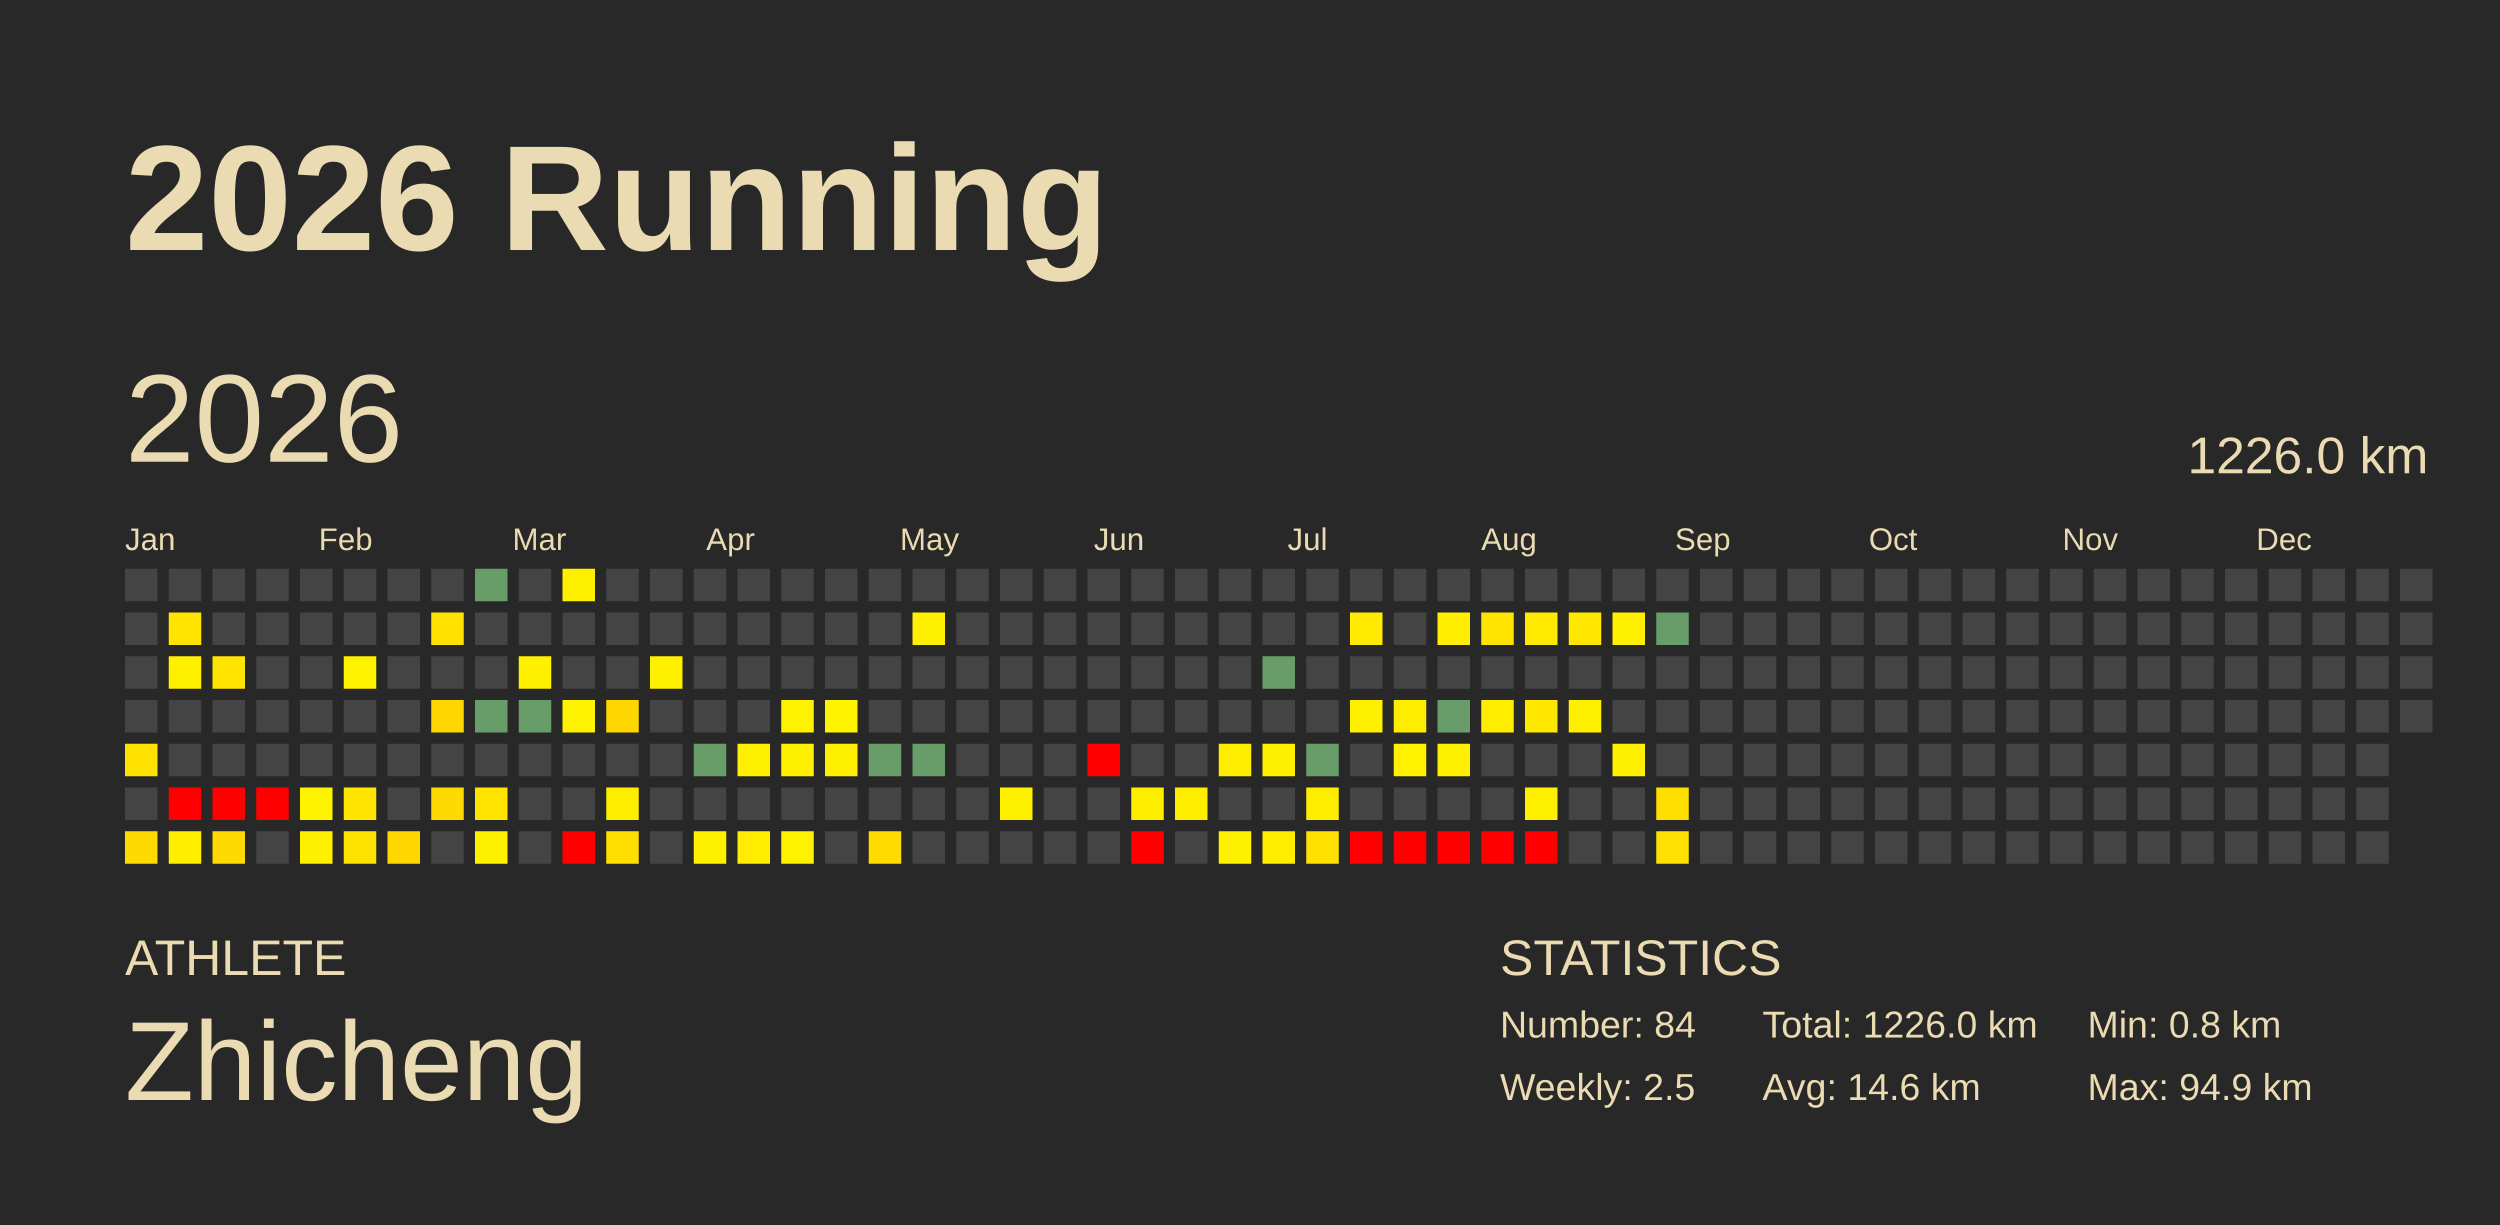
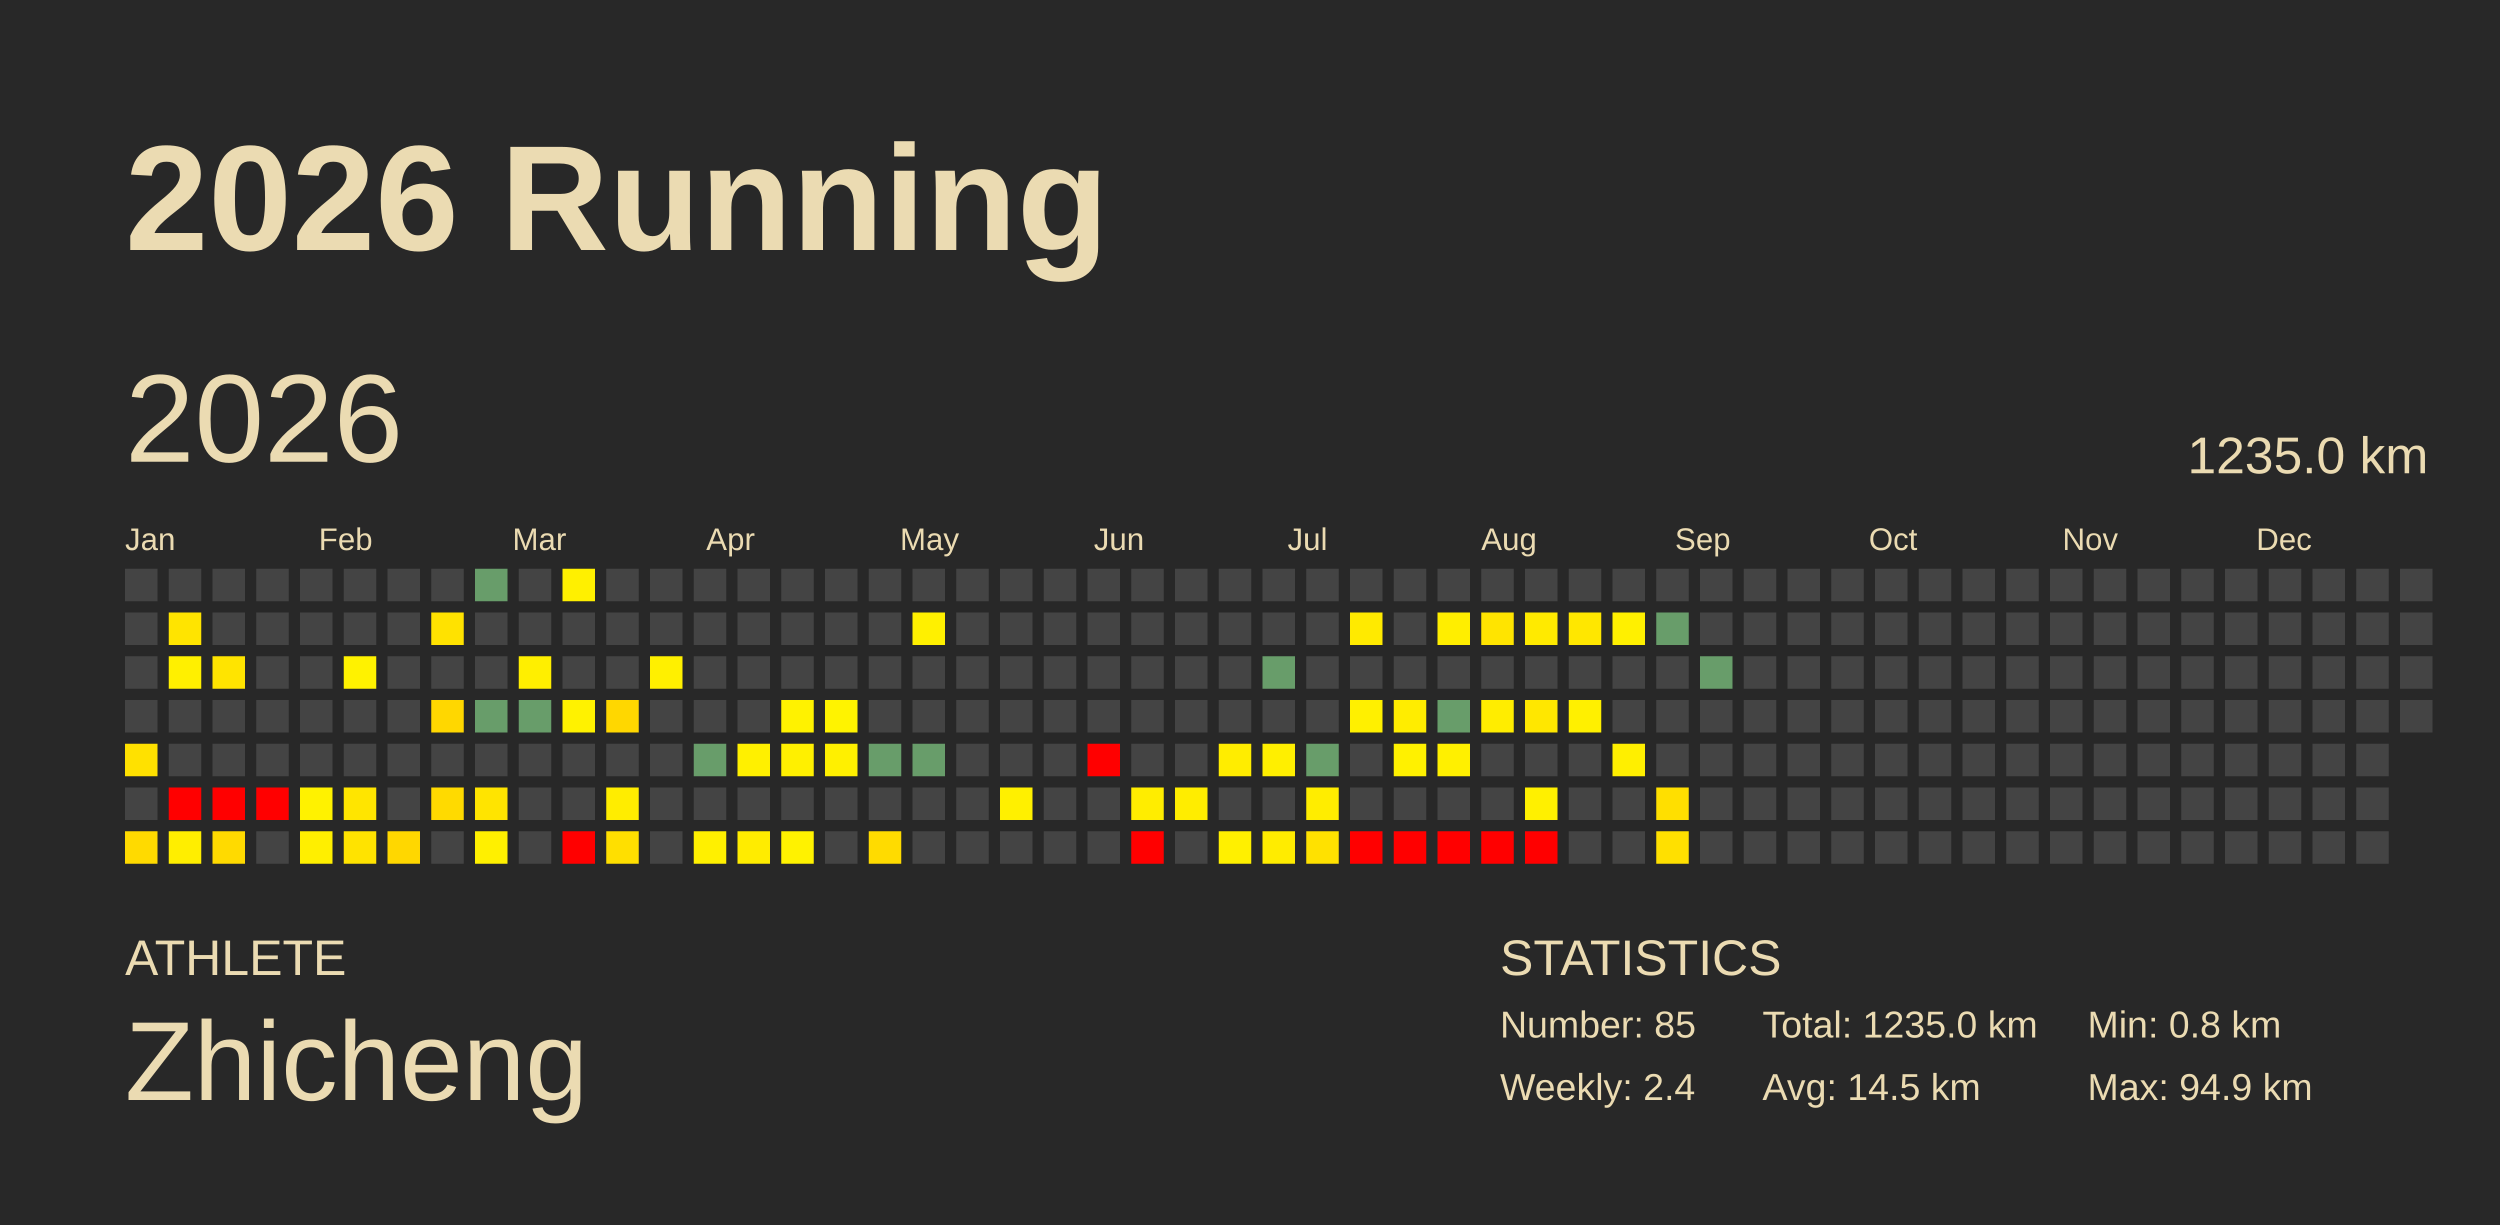
<svg xmlns="http://www.w3.org/2000/svg" baseProfile="full" height="98mm" version="1.1" viewBox="0,0,200,98" width="200mm">
  <defs />
  <rect fill="#282828" height="98" width="200" x="0" y="0" />
  <text fill="#ebdbb2" style="font-size:12px; font-family:Arial; font-weight:bold;" x="10" y="20">2026 Running</text>
  <text fill="#ebdbb2" style="font-size:4px; font-family:Arial" x="10" y="78">ATHLETE</text>
  <text fill="#ebdbb2" style="font-size:9px; font-family:Arial" x="10" y="88">Zhicheng</text>
  <text fill="#ebdbb2" style="font-size:4px; font-family:Arial" x="120" y="78">STATISTICS</text>
-   <text fill="#ebdbb2" style="font-size:3px; font-family:Arial" x="120" y="83">Number: 84</text>
-   <text fill="#ebdbb2" style="font-size:3px; font-family:Arial" x="120" y="88">Weekly: 2.5</text>
-   <text fill="#ebdbb2" style="font-size:3px; font-family:Arial" x="141" y="83">Total: 1226.0 km</text>
-   <text fill="#ebdbb2" style="font-size:3px; font-family:Arial" x="141" y="88">Avg: 14.6 km</text>
+   <text fill="#ebdbb2" style="font-size:3px; font-family:Arial" x="120" y="83">Number: 85</text>
+   <text fill="#ebdbb2" style="font-size:3px; font-family:Arial" x="120" y="88">Weekly: 2.4</text>
+   <text fill="#ebdbb2" style="font-size:3px; font-family:Arial" x="141" y="83">Total: 1235.0 km</text>
+   <text fill="#ebdbb2" style="font-size:3px; font-family:Arial" x="141" y="88">Avg: 14.5 km</text>
  <text fill="#ebdbb2" style="font-size:3px; font-family:Arial" x="167" y="83">Min: 0.8 km</text>
  <text fill="#ebdbb2" style="font-size:3px; font-family:Arial" x="167" y="88">Max: 94.9 km</text>
  <text dominant-baseline="hanging" fill="#ebdbb2" style="font-size:10.0px; font-family:Arial;" x="10" y="30">2026</text>
-   <text dominant-baseline="hanging" fill="#ebdbb2" style="font-size:4.125px; font-family:Arial;" x="175" y="35">1226.0 km</text>
+   <text dominant-baseline="hanging" fill="#ebdbb2" style="font-size:4.125px; font-family:Arial;" x="175" y="35">1235.0 km</text>
  <text fill="#ebdbb2" style="font-size:2.5px; font-family:Arial" x="10.0" y="44">Jan</text>
  <text fill="#ebdbb2" style="font-size:2.5px; font-family:Arial" x="25.5" y="44">Feb</text>
  <text fill="#ebdbb2" style="font-size:2.5px; font-family:Arial" x="41.0" y="44">Mar</text>
  <text fill="#ebdbb2" style="font-size:2.5px; font-family:Arial" x="56.5" y="44">Apr</text>
  <text fill="#ebdbb2" style="font-size:2.5px; font-family:Arial" x="72.0" y="44">May</text>
  <text fill="#ebdbb2" style="font-size:2.5px; font-family:Arial" x="87.5" y="44">Jun</text>
  <text fill="#ebdbb2" style="font-size:2.5px; font-family:Arial" x="103.0" y="44">Jul</text>
  <text fill="#ebdbb2" style="font-size:2.5px; font-family:Arial" x="118.5" y="44">Aug</text>
  <text fill="#ebdbb2" style="font-size:2.5px; font-family:Arial" x="134.0" y="44">Sep</text>
  <text fill="#ebdbb2" style="font-size:2.5px; font-family:Arial" x="149.5" y="44">Oct</text>
  <text fill="#ebdbb2" style="font-size:2.5px; font-family:Arial" x="165.0" y="44">Nov</text>
  <text fill="#ebdbb2" style="font-size:2.5px; font-family:Arial" x="180.5" y="44">Dec</text>
  <rect fill="#444444" height="2.6" width="2.6" x="10.0" y="45.5" />
  <rect fill="#444444" height="2.6" width="2.6" x="10.0" y="49.0" />
  <rect fill="#444444" height="2.6" width="2.6" x="10.0" y="52.5" />
  <rect fill="#444444" height="2.6" width="2.6" x="10.0" y="56.0" />
  <rect fill="#ffe100" height="2.6" width="2.6" x="10.0" y="59.5" />
  <rect fill="#444444" height="2.6" width="2.6" x="10.0" y="63.0" />
  <rect fill="#ffda00" height="2.6" width="2.6" x="10.0" y="66.5" />
  <rect fill="#444444" height="2.6" width="2.6" x="13.5" y="45.5" />
  <rect fill="#ffe400" height="2.6" width="2.6" x="13.5" y="49.0" />
  <rect fill="#fff000" height="2.6" width="2.6" x="13.5" y="52.5" />
  <rect fill="#444444" height="2.6" width="2.6" x="13.5" y="56.0" />
  <rect fill="#444444" height="2.6" width="2.6" x="13.5" y="59.5" />
  <rect fill="red" height="2.6" width="2.6" x="13.5" y="63.0" />
  <rect fill="#ffee00" height="2.6" width="2.6" x="13.5" y="66.5" />
  <rect fill="#444444" height="2.6" width="2.6" x="17.0" y="45.5" />
  <rect fill="#444444" height="2.6" width="2.6" x="17.0" y="49.0" />
  <rect fill="#ffe400" height="2.6" width="2.6" x="17.0" y="52.5" />
  <rect fill="#444444" height="2.6" width="2.6" x="17.0" y="56.0" />
  <rect fill="#444444" height="2.6" width="2.6" x="17.0" y="59.5" />
  <rect fill="red" height="2.6" width="2.6" x="17.0" y="63.0" />
  <rect fill="#ffda00" height="2.6" width="2.6" x="17.0" y="66.5" />
  <rect fill="#444444" height="2.6" width="2.6" x="20.5" y="45.5" />
  <rect fill="#444444" height="2.6" width="2.6" x="20.5" y="49.0" />
  <rect fill="#444444" height="2.6" width="2.6" x="20.5" y="52.5" />
  <rect fill="#444444" height="2.6" width="2.6" x="20.5" y="56.0" />
  <rect fill="#444444" height="2.6" width="2.6" x="20.5" y="59.5" />
  <rect fill="red" height="2.6" width="2.6" x="20.5" y="63.0" />
  <rect fill="#444444" height="2.6" width="2.6" x="20.5" y="66.5" />
  <rect fill="#444444" height="2.6" width="2.6" x="24.0" y="45.5" />
  <rect fill="#444444" height="2.6" width="2.6" x="24.0" y="49.0" />
  <rect fill="#444444" height="2.6" width="2.6" x="24.0" y="52.5" />
  <rect fill="#444444" height="2.6" width="2.6" x="24.0" y="56.0" />
  <rect fill="#444444" height="2.6" width="2.6" x="24.0" y="59.5" />
  <rect fill="#fff200" height="2.6" width="2.6" x="24.0" y="63.0" />
  <rect fill="#ffef00" height="2.6" width="2.6" x="24.0" y="66.5" />
  <rect fill="#444444" height="2.6" width="2.6" x="27.5" y="45.5" />
  <rect fill="#444444" height="2.6" width="2.6" x="27.5" y="49.0" />
  <rect fill="#fff200" height="2.6" width="2.6" x="27.5" y="52.5" />
  <rect fill="#444444" height="2.6" width="2.6" x="27.5" y="56.0" />
  <rect fill="#444444" height="2.6" width="2.6" x="27.5" y="59.5" />
  <rect fill="#ffe500" height="2.6" width="2.6" x="27.5" y="63.0" />
  <rect fill="#ffe300" height="2.6" width="2.6" x="27.5" y="66.5" />
  <rect fill="#444444" height="2.6" width="2.6" x="31.0" y="45.5" />
  <rect fill="#444444" height="2.6" width="2.6" x="31.0" y="49.0" />
  <rect fill="#444444" height="2.6" width="2.6" x="31.0" y="52.5" />
  <rect fill="#444444" height="2.6" width="2.6" x="31.0" y="56.0" />
  <rect fill="#444444" height="2.6" width="2.6" x="31.0" y="59.5" />
  <rect fill="#444444" height="2.6" width="2.6" x="31.0" y="63.0" />
  <rect fill="#ffd700" height="2.6" width="2.6" x="31.0" y="66.5" />
  <rect fill="#444444" height="2.6" width="2.6" x="34.5" y="45.5" />
  <rect fill="#ffe200" height="2.6" width="2.6" x="34.5" y="49.0" />
  <rect fill="#444444" height="2.6" width="2.6" x="34.5" y="52.5" />
  <rect fill="#ffd700" height="2.6" width="2.6" x="34.5" y="56.0" />
  <rect fill="#444444" height="2.6" width="2.6" x="34.5" y="59.5" />
  <rect fill="#ffda00" height="2.6" width="2.6" x="34.5" y="63.0" />
  <rect fill="#444444" height="2.6" width="2.6" x="34.5" y="66.5" />
  <rect fill="#689d6a" height="2.6" width="2.6" x="38.0" y="45.5" />
  <rect fill="#444444" height="2.6" width="2.6" x="38.0" y="49.0" />
  <rect fill="#444444" height="2.6" width="2.6" x="38.0" y="52.5" />
  <rect fill="#689d6a" height="2.6" width="2.6" x="38.0" y="56.0" />
  <rect fill="#444444" height="2.6" width="2.6" x="38.0" y="59.5" />
  <rect fill="#ffe400" height="2.6" width="2.6" x="38.0" y="63.0" />
  <rect fill="#fff000" height="2.6" width="2.6" x="38.0" y="66.5" />
  <rect fill="#444444" height="2.6" width="2.6" x="41.5" y="45.5" />
  <rect fill="#444444" height="2.6" width="2.6" x="41.5" y="49.0" />
  <rect fill="#ffef00" height="2.6" width="2.6" x="41.5" y="52.5" />
  <rect fill="#689d6a" height="2.6" width="2.6" x="41.5" y="56.0" />
  <rect fill="#444444" height="2.6" width="2.6" x="41.5" y="59.5" />
  <rect fill="#444444" height="2.6" width="2.6" x="41.5" y="63.0" />
  <rect fill="#444444" height="2.6" width="2.6" x="41.5" y="66.5" />
  <rect fill="#fff000" height="2.6" width="2.6" x="45.0" y="45.5" />
  <rect fill="#444444" height="2.6" width="2.6" x="45.0" y="49.0" />
  <rect fill="#444444" height="2.6" width="2.6" x="45.0" y="52.5" />
  <rect fill="#fff200" height="2.6" width="2.6" x="45.0" y="56.0" />
  <rect fill="#444444" height="2.6" width="2.6" x="45.0" y="59.5" />
  <rect fill="#444444" height="2.6" width="2.6" x="45.0" y="63.0" />
  <rect fill="red" height="2.6" width="2.6" x="45.0" y="66.5" />
  <rect fill="#444444" height="2.6" width="2.6" x="48.5" y="45.5" />
  <rect fill="#444444" height="2.6" width="2.6" x="48.5" y="49.0" />
  <rect fill="#444444" height="2.6" width="2.6" x="48.5" y="52.5" />
  <rect fill="#ffd700" height="2.6" width="2.6" x="48.5" y="56.0" />
  <rect fill="#444444" height="2.6" width="2.6" x="48.5" y="59.5" />
  <rect fill="#ffed00" height="2.6" width="2.6" x="48.5" y="63.0" />
  <rect fill="#ffdf00" height="2.6" width="2.6" x="48.5" y="66.5" />
  <rect fill="#444444" height="2.6" width="2.6" x="52.0" y="45.5" />
  <rect fill="#444444" height="2.6" width="2.6" x="52.0" y="49.0" />
  <rect fill="#fff000" height="2.6" width="2.6" x="52.0" y="52.5" />
  <rect fill="#444444" height="2.6" width="2.6" x="52.0" y="56.0" />
  <rect fill="#444444" height="2.6" width="2.6" x="52.0" y="59.5" />
  <rect fill="#444444" height="2.6" width="2.6" x="52.0" y="63.0" />
  <rect fill="#444444" height="2.6" width="2.6" x="52.0" y="66.5" />
  <rect fill="#444444" height="2.6" width="2.6" x="55.5" y="45.5" />
  <rect fill="#444444" height="2.6" width="2.6" x="55.5" y="49.0" />
  <rect fill="#444444" height="2.6" width="2.6" x="55.5" y="52.5" />
  <rect fill="#444444" height="2.6" width="2.6" x="55.5" y="56.0" />
  <rect fill="#689d6a" height="2.6" width="2.6" x="55.5" y="59.5" />
  <rect fill="#444444" height="2.6" width="2.6" x="55.5" y="63.0" />
  <rect fill="#fff000" height="2.6" width="2.6" x="55.5" y="66.5" />
  <rect fill="#444444" height="2.6" width="2.6" x="59.0" y="45.5" />
  <rect fill="#444444" height="2.6" width="2.6" x="59.0" y="49.0" />
  <rect fill="#444444" height="2.6" width="2.6" x="59.0" y="52.5" />
  <rect fill="#444444" height="2.6" width="2.6" x="59.0" y="56.0" />
  <rect fill="#fff000" height="2.6" width="2.6" x="59.0" y="59.5" />
  <rect fill="#444444" height="2.6" width="2.6" x="59.0" y="63.0" />
  <rect fill="#ffec00" height="2.6" width="2.6" x="59.0" y="66.5" />
  <rect fill="#444444" height="2.6" width="2.6" x="62.5" y="45.5" />
  <rect fill="#444444" height="2.6" width="2.6" x="62.5" y="49.0" />
  <rect fill="#444444" height="2.6" width="2.6" x="62.5" y="52.5" />
  <rect fill="#fff200" height="2.6" width="2.6" x="62.5" y="56.0" />
  <rect fill="#fff000" height="2.6" width="2.6" x="62.5" y="59.5" />
  <rect fill="#444444" height="2.6" width="2.6" x="62.5" y="63.0" />
  <rect fill="#fff200" height="2.6" width="2.6" x="62.5" y="66.5" />
  <rect fill="#444444" height="2.6" width="2.6" x="66.0" y="45.5" />
  <rect fill="#444444" height="2.6" width="2.6" x="66.0" y="49.0" />
  <rect fill="#444444" height="2.6" width="2.6" x="66.0" y="52.5" />
  <rect fill="#fff300" height="2.6" width="2.6" x="66.0" y="56.0" />
  <rect fill="#fff000" height="2.6" width="2.6" x="66.0" y="59.5" />
  <rect fill="#444444" height="2.6" width="2.6" x="66.0" y="63.0" />
  <rect fill="#444444" height="2.6" width="2.6" x="66.0" y="66.5" />
  <rect fill="#444444" height="2.6" width="2.6" x="69.5" y="45.5" />
  <rect fill="#444444" height="2.6" width="2.6" x="69.5" y="49.0" />
  <rect fill="#444444" height="2.6" width="2.6" x="69.5" y="52.5" />
  <rect fill="#444444" height="2.6" width="2.6" x="69.5" y="56.0" />
  <rect fill="#689d6a" height="2.6" width="2.6" x="69.5" y="59.5" />
  <rect fill="#444444" height="2.6" width="2.6" x="69.5" y="63.0" />
  <rect fill="#ffdb00" height="2.6" width="2.6" x="69.5" y="66.5" />
  <rect fill="#444444" height="2.6" width="2.6" x="73.0" y="45.5" />
  <rect fill="#fff000" height="2.6" width="2.6" x="73.0" y="49.0" />
  <rect fill="#444444" height="2.6" width="2.6" x="73.0" y="52.5" />
  <rect fill="#444444" height="2.6" width="2.6" x="73.0" y="56.0" />
  <rect fill="#689d6a" height="2.6" width="2.6" x="73.0" y="59.5" />
  <rect fill="#444444" height="2.6" width="2.6" x="73.0" y="63.0" />
  <rect fill="#444444" height="2.6" width="2.6" x="73.0" y="66.5" />
  <rect fill="#444444" height="2.6" width="2.6" x="76.5" y="45.5" />
  <rect fill="#444444" height="2.6" width="2.6" x="76.5" y="49.0" />
  <rect fill="#444444" height="2.6" width="2.6" x="76.5" y="52.5" />
  <rect fill="#444444" height="2.6" width="2.6" x="76.5" y="56.0" />
  <rect fill="#444444" height="2.6" width="2.6" x="76.5" y="59.5" />
  <rect fill="#444444" height="2.6" width="2.6" x="76.5" y="63.0" />
  <rect fill="#444444" height="2.6" width="2.6" x="76.5" y="66.5" />
  <rect fill="#444444" height="2.6" width="2.6" x="80.0" y="45.5" />
  <rect fill="#444444" height="2.6" width="2.6" x="80.0" y="49.0" />
  <rect fill="#444444" height="2.6" width="2.6" x="80.0" y="52.5" />
  <rect fill="#444444" height="2.6" width="2.6" x="80.0" y="56.0" />
  <rect fill="#444444" height="2.6" width="2.6" x="80.0" y="59.5" />
  <rect fill="#fff000" height="2.6" width="2.6" x="80.0" y="63.0" />
  <rect fill="#444444" height="2.6" width="2.6" x="80.0" y="66.5" />
  <rect fill="#444444" height="2.6" width="2.6" x="83.5" y="45.5" />
  <rect fill="#444444" height="2.6" width="2.6" x="83.5" y="49.0" />
  <rect fill="#444444" height="2.6" width="2.6" x="83.5" y="52.5" />
  <rect fill="#444444" height="2.6" width="2.6" x="83.5" y="56.0" />
  <rect fill="#444444" height="2.6" width="2.6" x="83.5" y="59.5" />
  <rect fill="#444444" height="2.6" width="2.6" x="83.5" y="63.0" />
  <rect fill="#444444" height="2.6" width="2.6" x="83.5" y="66.5" />
  <rect fill="#444444" height="2.6" width="2.6" x="87.0" y="45.5" />
  <rect fill="#444444" height="2.6" width="2.6" x="87.0" y="49.0" />
  <rect fill="#444444" height="2.6" width="2.6" x="87.0" y="52.5" />
  <rect fill="#444444" height="2.6" width="2.6" x="87.0" y="56.0" />
  <rect fill="red" height="2.6" width="2.6" x="87.0" y="59.5" />
  <rect fill="#444444" height="2.6" width="2.6" x="87.0" y="63.0" />
  <rect fill="#444444" height="2.6" width="2.6" x="87.0" y="66.5" />
  <rect fill="#444444" height="2.6" width="2.6" x="90.5" y="45.5" />
  <rect fill="#444444" height="2.6" width="2.6" x="90.5" y="49.0" />
  <rect fill="#444444" height="2.6" width="2.6" x="90.5" y="52.5" />
  <rect fill="#444444" height="2.6" width="2.6" x="90.5" y="56.0" />
  <rect fill="#444444" height="2.6" width="2.6" x="90.5" y="59.5" />
  <rect fill="#ffed00" height="2.6" width="2.6" x="90.5" y="63.0" />
  <rect fill="red" height="2.6" width="2.6" x="90.5" y="66.5" />
  <rect fill="#444444" height="2.6" width="2.6" x="94.0" y="45.5" />
  <rect fill="#444444" height="2.6" width="2.6" x="94.0" y="49.0" />
  <rect fill="#444444" height="2.6" width="2.6" x="94.0" y="52.5" />
  <rect fill="#444444" height="2.6" width="2.6" x="94.0" y="56.0" />
  <rect fill="#444444" height="2.6" width="2.6" x="94.0" y="59.5" />
  <rect fill="#ffed00" height="2.6" width="2.6" x="94.0" y="63.0" />
  <rect fill="#444444" height="2.6" width="2.6" x="94.0" y="66.5" />
  <rect fill="#444444" height="2.6" width="2.6" x="97.5" y="45.5" />
  <rect fill="#444444" height="2.6" width="2.6" x="97.5" y="49.0" />
  <rect fill="#444444" height="2.6" width="2.6" x="97.5" y="52.5" />
  <rect fill="#444444" height="2.6" width="2.6" x="97.5" y="56.0" />
  <rect fill="#ffed00" height="2.6" width="2.6" x="97.5" y="59.5" />
  <rect fill="#444444" height="2.6" width="2.6" x="97.5" y="63.0" />
  <rect fill="#fff000" height="2.6" width="2.6" x="97.5" y="66.5" />
  <rect fill="#444444" height="2.6" width="2.6" x="101.0" y="45.5" />
  <rect fill="#444444" height="2.6" width="2.6" x="101.0" y="49.0" />
  <rect fill="#689d6a" height="2.6" width="2.6" x="101.0" y="52.5" />
  <rect fill="#444444" height="2.6" width="2.6" x="101.0" y="56.0" />
  <rect fill="#ffef00" height="2.6" width="2.6" x="101.0" y="59.5" />
  <rect fill="#444444" height="2.6" width="2.6" x="101.0" y="63.0" />
  <rect fill="#ffec00" height="2.6" width="2.6" x="101.0" y="66.5" />
  <rect fill="#444444" height="2.6" width="2.6" x="104.5" y="45.5" />
  <rect fill="#444444" height="2.6" width="2.6" x="104.5" y="49.0" />
  <rect fill="#444444" height="2.6" width="2.6" x="104.5" y="52.5" />
  <rect fill="#444444" height="2.6" width="2.6" x="104.5" y="56.0" />
  <rect fill="#689d6a" height="2.6" width="2.6" x="104.5" y="59.5" />
  <rect fill="#ffed00" height="2.6" width="2.6" x="104.5" y="63.0" />
  <rect fill="#ffe100" height="2.6" width="2.6" x="104.5" y="66.5" />
  <rect fill="#444444" height="2.6" width="2.6" x="108.0" y="45.5" />
  <rect fill="#ffea00" height="2.6" width="2.6" x="108.0" y="49.0" />
  <rect fill="#444444" height="2.6" width="2.6" x="108.0" y="52.5" />
  <rect fill="#fff000" height="2.6" width="2.6" x="108.0" y="56.0" />
  <rect fill="#444444" height="2.6" width="2.6" x="108.0" y="59.5" />
  <rect fill="#444444" height="2.6" width="2.6" x="108.0" y="63.0" />
  <rect fill="red" height="2.6" width="2.6" x="108.0" y="66.5" />
  <rect fill="#444444" height="2.6" width="2.6" x="111.5" y="45.5" />
  <rect fill="#444444" height="2.6" width="2.6" x="111.5" y="49.0" />
  <rect fill="#444444" height="2.6" width="2.6" x="111.5" y="52.5" />
  <rect fill="#ffed00" height="2.6" width="2.6" x="111.5" y="56.0" />
  <rect fill="#fff100" height="2.6" width="2.6" x="111.5" y="59.5" />
  <rect fill="#444444" height="2.6" width="2.6" x="111.5" y="63.0" />
  <rect fill="red" height="2.6" width="2.6" x="111.5" y="66.5" />
  <rect fill="#444444" height="2.6" width="2.6" x="115.0" y="45.5" />
  <rect fill="#ffee00" height="2.6" width="2.6" x="115.0" y="49.0" />
  <rect fill="#444444" height="2.6" width="2.6" x="115.0" y="52.5" />
  <rect fill="#689d6a" height="2.6" width="2.6" x="115.0" y="56.0" />
  <rect fill="#fff000" height="2.6" width="2.6" x="115.0" y="59.5" />
  <rect fill="#444444" height="2.6" width="2.6" x="115.0" y="63.0" />
  <rect fill="red" height="2.6" width="2.6" x="115.0" y="66.5" />
  <rect fill="#444444" height="2.6" width="2.6" x="118.5" y="45.5" />
  <rect fill="#ffe400" height="2.6" width="2.6" x="118.5" y="49.0" />
  <rect fill="#444444" height="2.6" width="2.6" x="118.5" y="52.5" />
  <rect fill="#ffed00" height="2.6" width="2.6" x="118.5" y="56.0" />
  <rect fill="#444444" height="2.6" width="2.6" x="118.5" y="59.5" />
  <rect fill="#444444" height="2.6" width="2.6" x="118.5" y="63.0" />
  <rect fill="red" height="2.6" width="2.6" x="118.5" y="66.5" />
  <rect fill="#444444" height="2.6" width="2.6" x="122.0" y="45.5" />
  <rect fill="#ffea00" height="2.6" width="2.6" x="122.0" y="49.0" />
  <rect fill="#444444" height="2.6" width="2.6" x="122.0" y="52.5" />
  <rect fill="#ffe700" height="2.6" width="2.6" x="122.0" y="56.0" />
  <rect fill="#444444" height="2.6" width="2.6" x="122.0" y="59.5" />
  <rect fill="#fff000" height="2.6" width="2.6" x="122.0" y="63.0" />
  <rect fill="red" height="2.6" width="2.6" x="122.0" y="66.5" />
  <rect fill="#444444" height="2.6" width="2.6" x="125.5" y="45.5" />
  <rect fill="#ffe700" height="2.6" width="2.6" x="125.5" y="49.0" />
  <rect fill="#444444" height="2.6" width="2.6" x="125.5" y="52.5" />
  <rect fill="#fff000" height="2.6" width="2.6" x="125.5" y="56.0" />
  <rect fill="#444444" height="2.6" width="2.6" x="125.5" y="59.5" />
  <rect fill="#444444" height="2.6" width="2.6" x="125.5" y="63.0" />
  <rect fill="#444444" height="2.6" width="2.6" x="125.5" y="66.5" />
  <rect fill="#444444" height="2.6" width="2.6" x="129.0" y="45.5" />
  <rect fill="#fff000" height="2.6" width="2.6" x="129.0" y="49.0" />
  <rect fill="#444444" height="2.6" width="2.6" x="129.0" y="52.5" />
  <rect fill="#444444" height="2.6" width="2.6" x="129.0" y="56.0" />
  <rect fill="#ffef00" height="2.6" width="2.6" x="129.0" y="59.5" />
  <rect fill="#444444" height="2.6" width="2.6" x="129.0" y="63.0" />
  <rect fill="#444444" height="2.6" width="2.6" x="129.0" y="66.5" />
  <rect fill="#444444" height="2.6" width="2.6" x="132.5" y="45.5" />
  <rect fill="#689d6a" height="2.6" width="2.6" x="132.5" y="49.0" />
  <rect fill="#444444" height="2.6" width="2.6" x="132.5" y="52.5" />
  <rect fill="#444444" height="2.6" width="2.6" x="132.5" y="56.0" />
  <rect fill="#444444" height="2.6" width="2.6" x="132.5" y="59.5" />
  <rect fill="#ffdf00" height="2.6" width="2.6" x="132.5" y="63.0" />
  <rect fill="#ffe000" height="2.6" width="2.6" x="132.5" y="66.5" />
  <rect fill="#444444" height="2.6" width="2.6" x="136.0" y="45.5" />
  <rect fill="#444444" height="2.6" width="2.6" x="136.0" y="49.0" />
-   <rect fill="#444444" height="2.6" width="2.6" x="136.0" y="52.5" />
+   <rect fill="#689d6a" height="2.6" width="2.6" x="136.0" y="52.5" />
  <rect fill="#444444" height="2.6" width="2.6" x="136.0" y="56.0" />
  <rect fill="#444444" height="2.6" width="2.6" x="136.0" y="59.5" />
  <rect fill="#444444" height="2.6" width="2.6" x="136.0" y="63.0" />
  <rect fill="#444444" height="2.6" width="2.6" x="136.0" y="66.5" />
  <rect fill="#444444" height="2.6" width="2.6" x="139.5" y="45.5" />
  <rect fill="#444444" height="2.6" width="2.6" x="139.5" y="49.0" />
  <rect fill="#444444" height="2.6" width="2.6" x="139.5" y="52.5" />
  <rect fill="#444444" height="2.6" width="2.6" x="139.5" y="56.0" />
  <rect fill="#444444" height="2.6" width="2.6" x="139.5" y="59.5" />
  <rect fill="#444444" height="2.6" width="2.6" x="139.5" y="63.0" />
  <rect fill="#444444" height="2.6" width="2.6" x="139.5" y="66.5" />
  <rect fill="#444444" height="2.6" width="2.6" x="143.0" y="45.5" />
  <rect fill="#444444" height="2.6" width="2.6" x="143.0" y="49.0" />
  <rect fill="#444444" height="2.6" width="2.6" x="143.0" y="52.5" />
  <rect fill="#444444" height="2.6" width="2.6" x="143.0" y="56.0" />
  <rect fill="#444444" height="2.6" width="2.6" x="143.0" y="59.5" />
  <rect fill="#444444" height="2.6" width="2.6" x="143.0" y="63.0" />
  <rect fill="#444444" height="2.6" width="2.6" x="143.0" y="66.5" />
  <rect fill="#444444" height="2.6" width="2.6" x="146.5" y="45.5" />
  <rect fill="#444444" height="2.6" width="2.6" x="146.5" y="49.0" />
  <rect fill="#444444" height="2.6" width="2.6" x="146.5" y="52.5" />
  <rect fill="#444444" height="2.6" width="2.6" x="146.5" y="56.0" />
  <rect fill="#444444" height="2.6" width="2.6" x="146.5" y="59.5" />
  <rect fill="#444444" height="2.6" width="2.6" x="146.5" y="63.0" />
  <rect fill="#444444" height="2.6" width="2.6" x="146.5" y="66.5" />
  <rect fill="#444444" height="2.6" width="2.6" x="150.0" y="45.5" />
  <rect fill="#444444" height="2.6" width="2.6" x="150.0" y="49.0" />
  <rect fill="#444444" height="2.6" width="2.6" x="150.0" y="52.5" />
  <rect fill="#444444" height="2.6" width="2.6" x="150.0" y="56.0" />
  <rect fill="#444444" height="2.6" width="2.6" x="150.0" y="59.5" />
  <rect fill="#444444" height="2.6" width="2.6" x="150.0" y="63.0" />
  <rect fill="#444444" height="2.6" width="2.6" x="150.0" y="66.5" />
  <rect fill="#444444" height="2.6" width="2.6" x="153.5" y="45.5" />
  <rect fill="#444444" height="2.6" width="2.6" x="153.5" y="49.0" />
  <rect fill="#444444" height="2.6" width="2.6" x="153.5" y="52.5" />
  <rect fill="#444444" height="2.6" width="2.6" x="153.5" y="56.0" />
  <rect fill="#444444" height="2.6" width="2.6" x="153.5" y="59.5" />
  <rect fill="#444444" height="2.6" width="2.6" x="153.5" y="63.0" />
  <rect fill="#444444" height="2.6" width="2.6" x="153.5" y="66.5" />
  <rect fill="#444444" height="2.6" width="2.6" x="157.0" y="45.5" />
  <rect fill="#444444" height="2.6" width="2.6" x="157.0" y="49.0" />
  <rect fill="#444444" height="2.6" width="2.6" x="157.0" y="52.5" />
  <rect fill="#444444" height="2.6" width="2.6" x="157.0" y="56.0" />
  <rect fill="#444444" height="2.6" width="2.6" x="157.0" y="59.5" />
  <rect fill="#444444" height="2.6" width="2.6" x="157.0" y="63.0" />
  <rect fill="#444444" height="2.6" width="2.6" x="157.0" y="66.5" />
  <rect fill="#444444" height="2.6" width="2.6" x="160.5" y="45.5" />
  <rect fill="#444444" height="2.6" width="2.6" x="160.5" y="49.0" />
  <rect fill="#444444" height="2.6" width="2.6" x="160.5" y="52.5" />
  <rect fill="#444444" height="2.6" width="2.6" x="160.5" y="56.0" />
  <rect fill="#444444" height="2.6" width="2.6" x="160.5" y="59.5" />
  <rect fill="#444444" height="2.6" width="2.6" x="160.5" y="63.0" />
  <rect fill="#444444" height="2.6" width="2.6" x="160.5" y="66.5" />
  <rect fill="#444444" height="2.6" width="2.6" x="164.0" y="45.5" />
  <rect fill="#444444" height="2.6" width="2.6" x="164.0" y="49.0" />
  <rect fill="#444444" height="2.6" width="2.6" x="164.0" y="52.5" />
  <rect fill="#444444" height="2.6" width="2.6" x="164.0" y="56.0" />
  <rect fill="#444444" height="2.6" width="2.6" x="164.0" y="59.5" />
  <rect fill="#444444" height="2.6" width="2.6" x="164.0" y="63.0" />
  <rect fill="#444444" height="2.6" width="2.6" x="164.0" y="66.5" />
  <rect fill="#444444" height="2.6" width="2.6" x="167.5" y="45.5" />
  <rect fill="#444444" height="2.6" width="2.6" x="167.5" y="49.0" />
  <rect fill="#444444" height="2.6" width="2.6" x="167.5" y="52.5" />
  <rect fill="#444444" height="2.6" width="2.6" x="167.5" y="56.0" />
  <rect fill="#444444" height="2.6" width="2.6" x="167.5" y="59.5" />
  <rect fill="#444444" height="2.6" width="2.6" x="167.5" y="63.0" />
  <rect fill="#444444" height="2.6" width="2.6" x="167.5" y="66.5" />
  <rect fill="#444444" height="2.6" width="2.6" x="171.0" y="45.5" />
  <rect fill="#444444" height="2.6" width="2.6" x="171.0" y="49.0" />
  <rect fill="#444444" height="2.6" width="2.6" x="171.0" y="52.5" />
  <rect fill="#444444" height="2.6" width="2.6" x="171.0" y="56.0" />
  <rect fill="#444444" height="2.6" width="2.6" x="171.0" y="59.5" />
  <rect fill="#444444" height="2.6" width="2.6" x="171.0" y="63.0" />
  <rect fill="#444444" height="2.6" width="2.6" x="171.0" y="66.5" />
  <rect fill="#444444" height="2.6" width="2.6" x="174.5" y="45.5" />
  <rect fill="#444444" height="2.6" width="2.6" x="174.5" y="49.0" />
  <rect fill="#444444" height="2.6" width="2.6" x="174.5" y="52.5" />
  <rect fill="#444444" height="2.6" width="2.6" x="174.5" y="56.0" />
  <rect fill="#444444" height="2.6" width="2.6" x="174.5" y="59.5" />
  <rect fill="#444444" height="2.6" width="2.6" x="174.5" y="63.0" />
  <rect fill="#444444" height="2.6" width="2.6" x="174.5" y="66.5" />
  <rect fill="#444444" height="2.6" width="2.6" x="178.0" y="45.5" />
  <rect fill="#444444" height="2.6" width="2.6" x="178.0" y="49.0" />
  <rect fill="#444444" height="2.6" width="2.6" x="178.0" y="52.5" />
  <rect fill="#444444" height="2.6" width="2.6" x="178.0" y="56.0" />
  <rect fill="#444444" height="2.6" width="2.6" x="178.0" y="59.5" />
  <rect fill="#444444" height="2.6" width="2.6" x="178.0" y="63.0" />
  <rect fill="#444444" height="2.6" width="2.6" x="178.0" y="66.5" />
  <rect fill="#444444" height="2.6" width="2.6" x="181.5" y="45.5" />
  <rect fill="#444444" height="2.6" width="2.6" x="181.5" y="49.0" />
  <rect fill="#444444" height="2.6" width="2.6" x="181.5" y="52.5" />
  <rect fill="#444444" height="2.6" width="2.6" x="181.5" y="56.0" />
  <rect fill="#444444" height="2.6" width="2.6" x="181.5" y="59.5" />
  <rect fill="#444444" height="2.6" width="2.6" x="181.5" y="63.0" />
  <rect fill="#444444" height="2.6" width="2.6" x="181.5" y="66.5" />
  <rect fill="#444444" height="2.6" width="2.6" x="185.0" y="45.5" />
  <rect fill="#444444" height="2.6" width="2.6" x="185.0" y="49.0" />
  <rect fill="#444444" height="2.6" width="2.6" x="185.0" y="52.5" />
  <rect fill="#444444" height="2.6" width="2.6" x="185.0" y="56.0" />
  <rect fill="#444444" height="2.6" width="2.6" x="185.0" y="59.5" />
  <rect fill="#444444" height="2.6" width="2.6" x="185.0" y="63.0" />
  <rect fill="#444444" height="2.6" width="2.6" x="185.0" y="66.5" />
  <rect fill="#444444" height="2.6" width="2.6" x="188.5" y="45.5" />
  <rect fill="#444444" height="2.6" width="2.6" x="188.5" y="49.0" />
  <rect fill="#444444" height="2.6" width="2.6" x="188.5" y="52.5" />
  <rect fill="#444444" height="2.6" width="2.6" x="188.5" y="56.0" />
  <rect fill="#444444" height="2.6" width="2.6" x="188.5" y="59.5" />
  <rect fill="#444444" height="2.6" width="2.6" x="188.5" y="63.0" />
  <rect fill="#444444" height="2.6" width="2.6" x="188.5" y="66.5" />
  <rect fill="#444444" height="2.6" width="2.6" x="192.0" y="45.5" />
  <rect fill="#444444" height="2.6" width="2.6" x="192.0" y="49.0" />
  <rect fill="#444444" height="2.6" width="2.6" x="192.0" y="52.5" />
  <rect fill="#444444" height="2.6" width="2.6" x="192.0" y="56.0" />
</svg>
